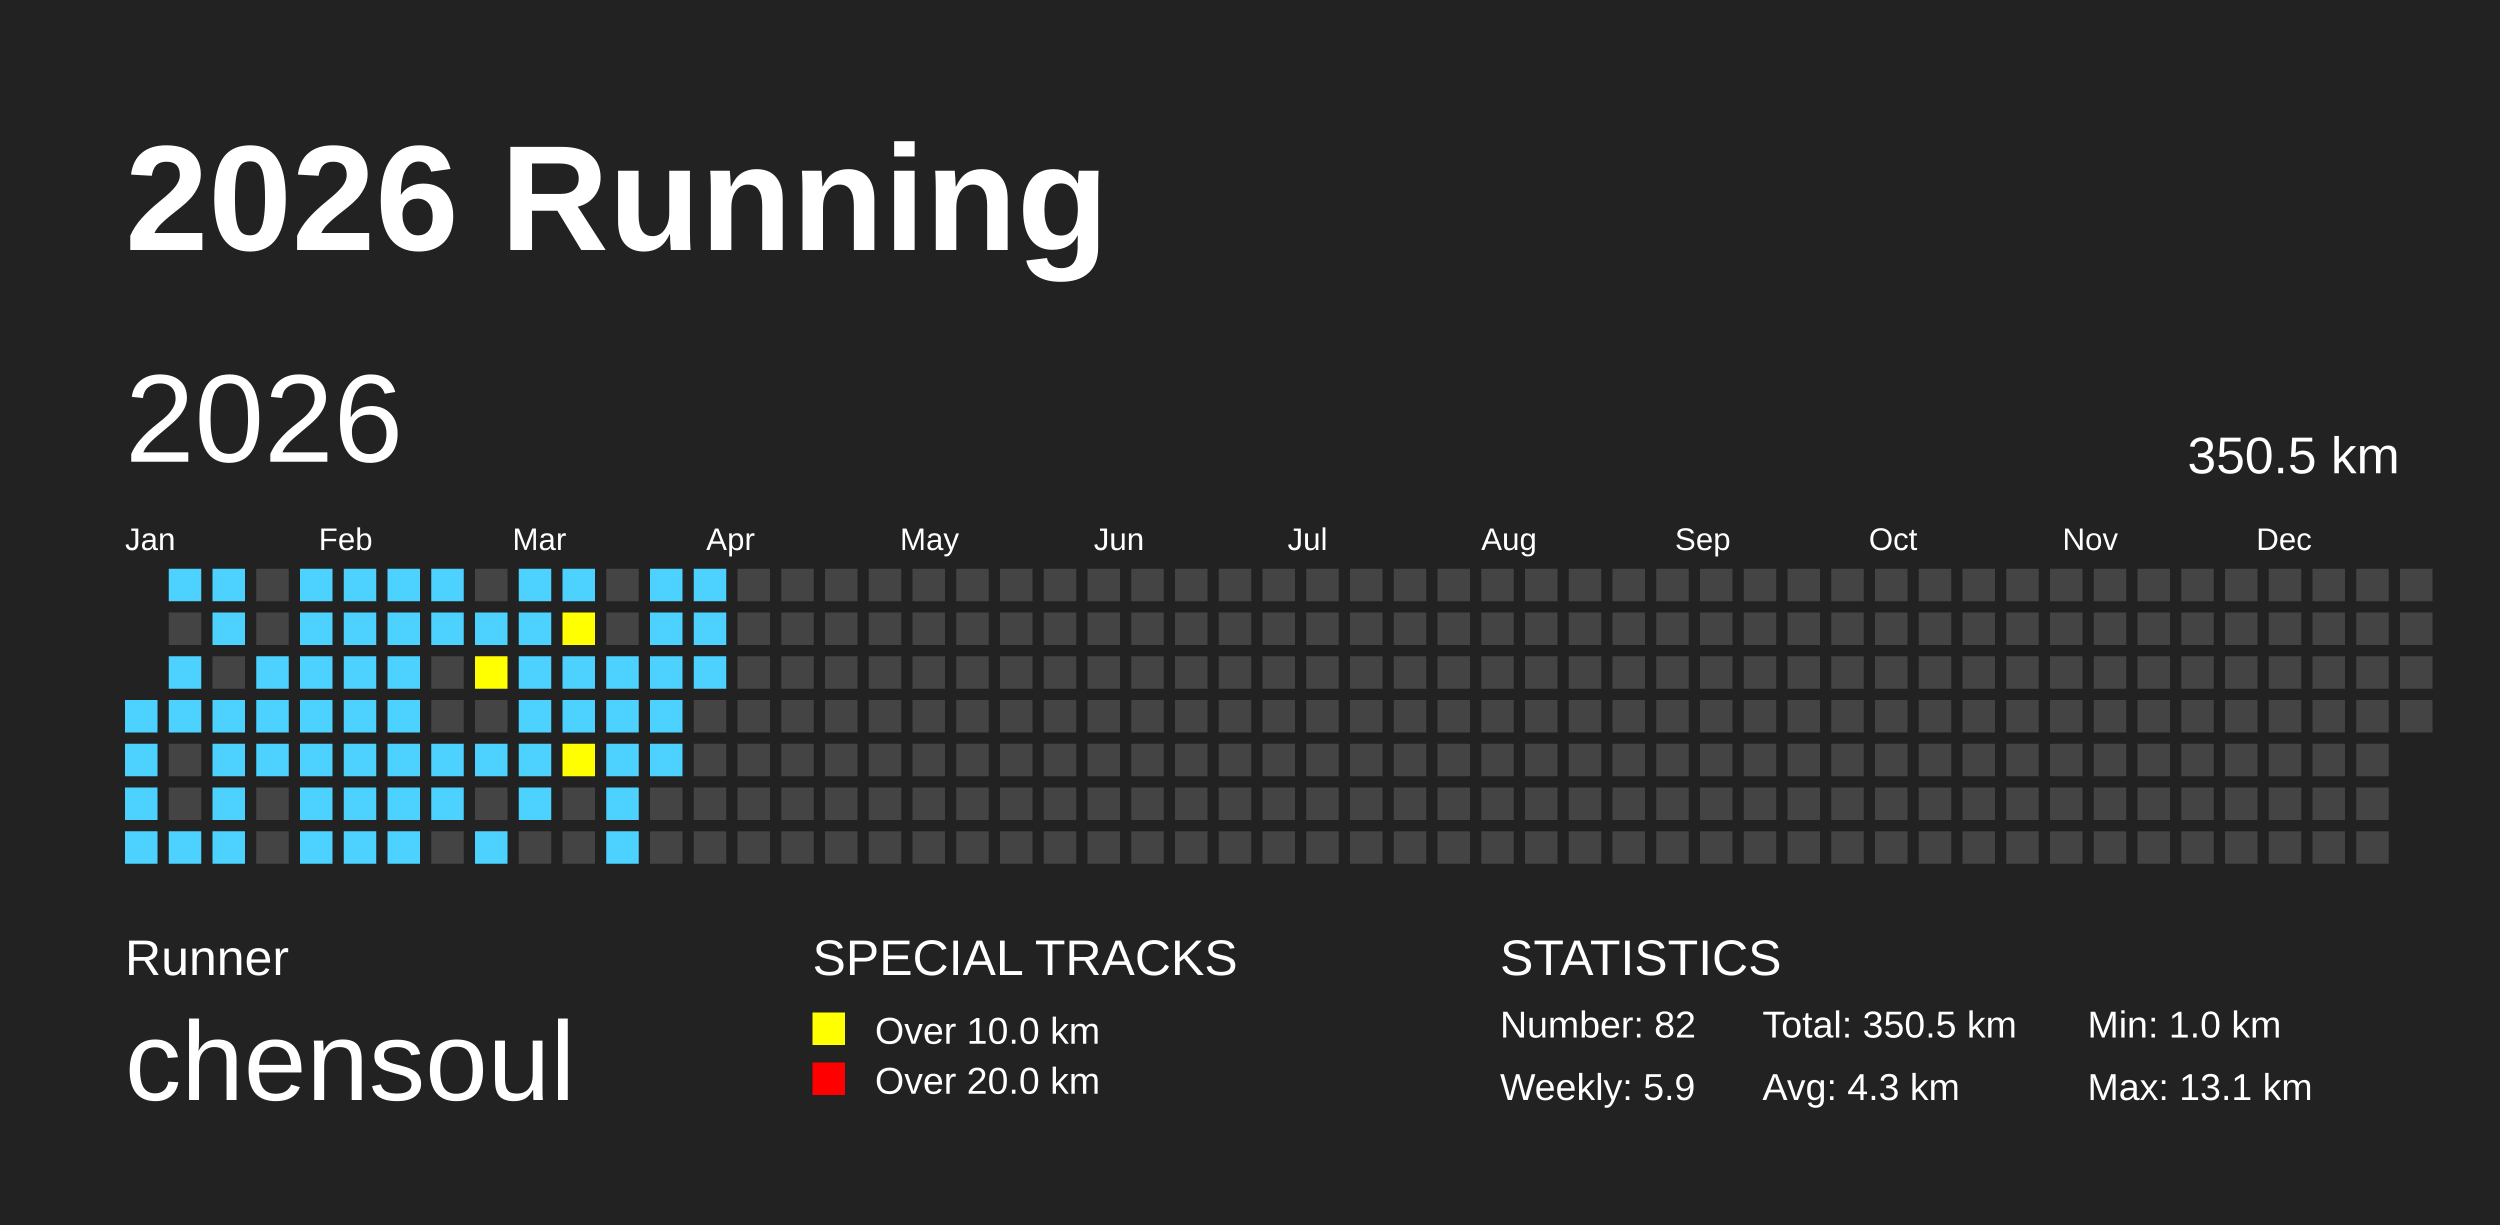
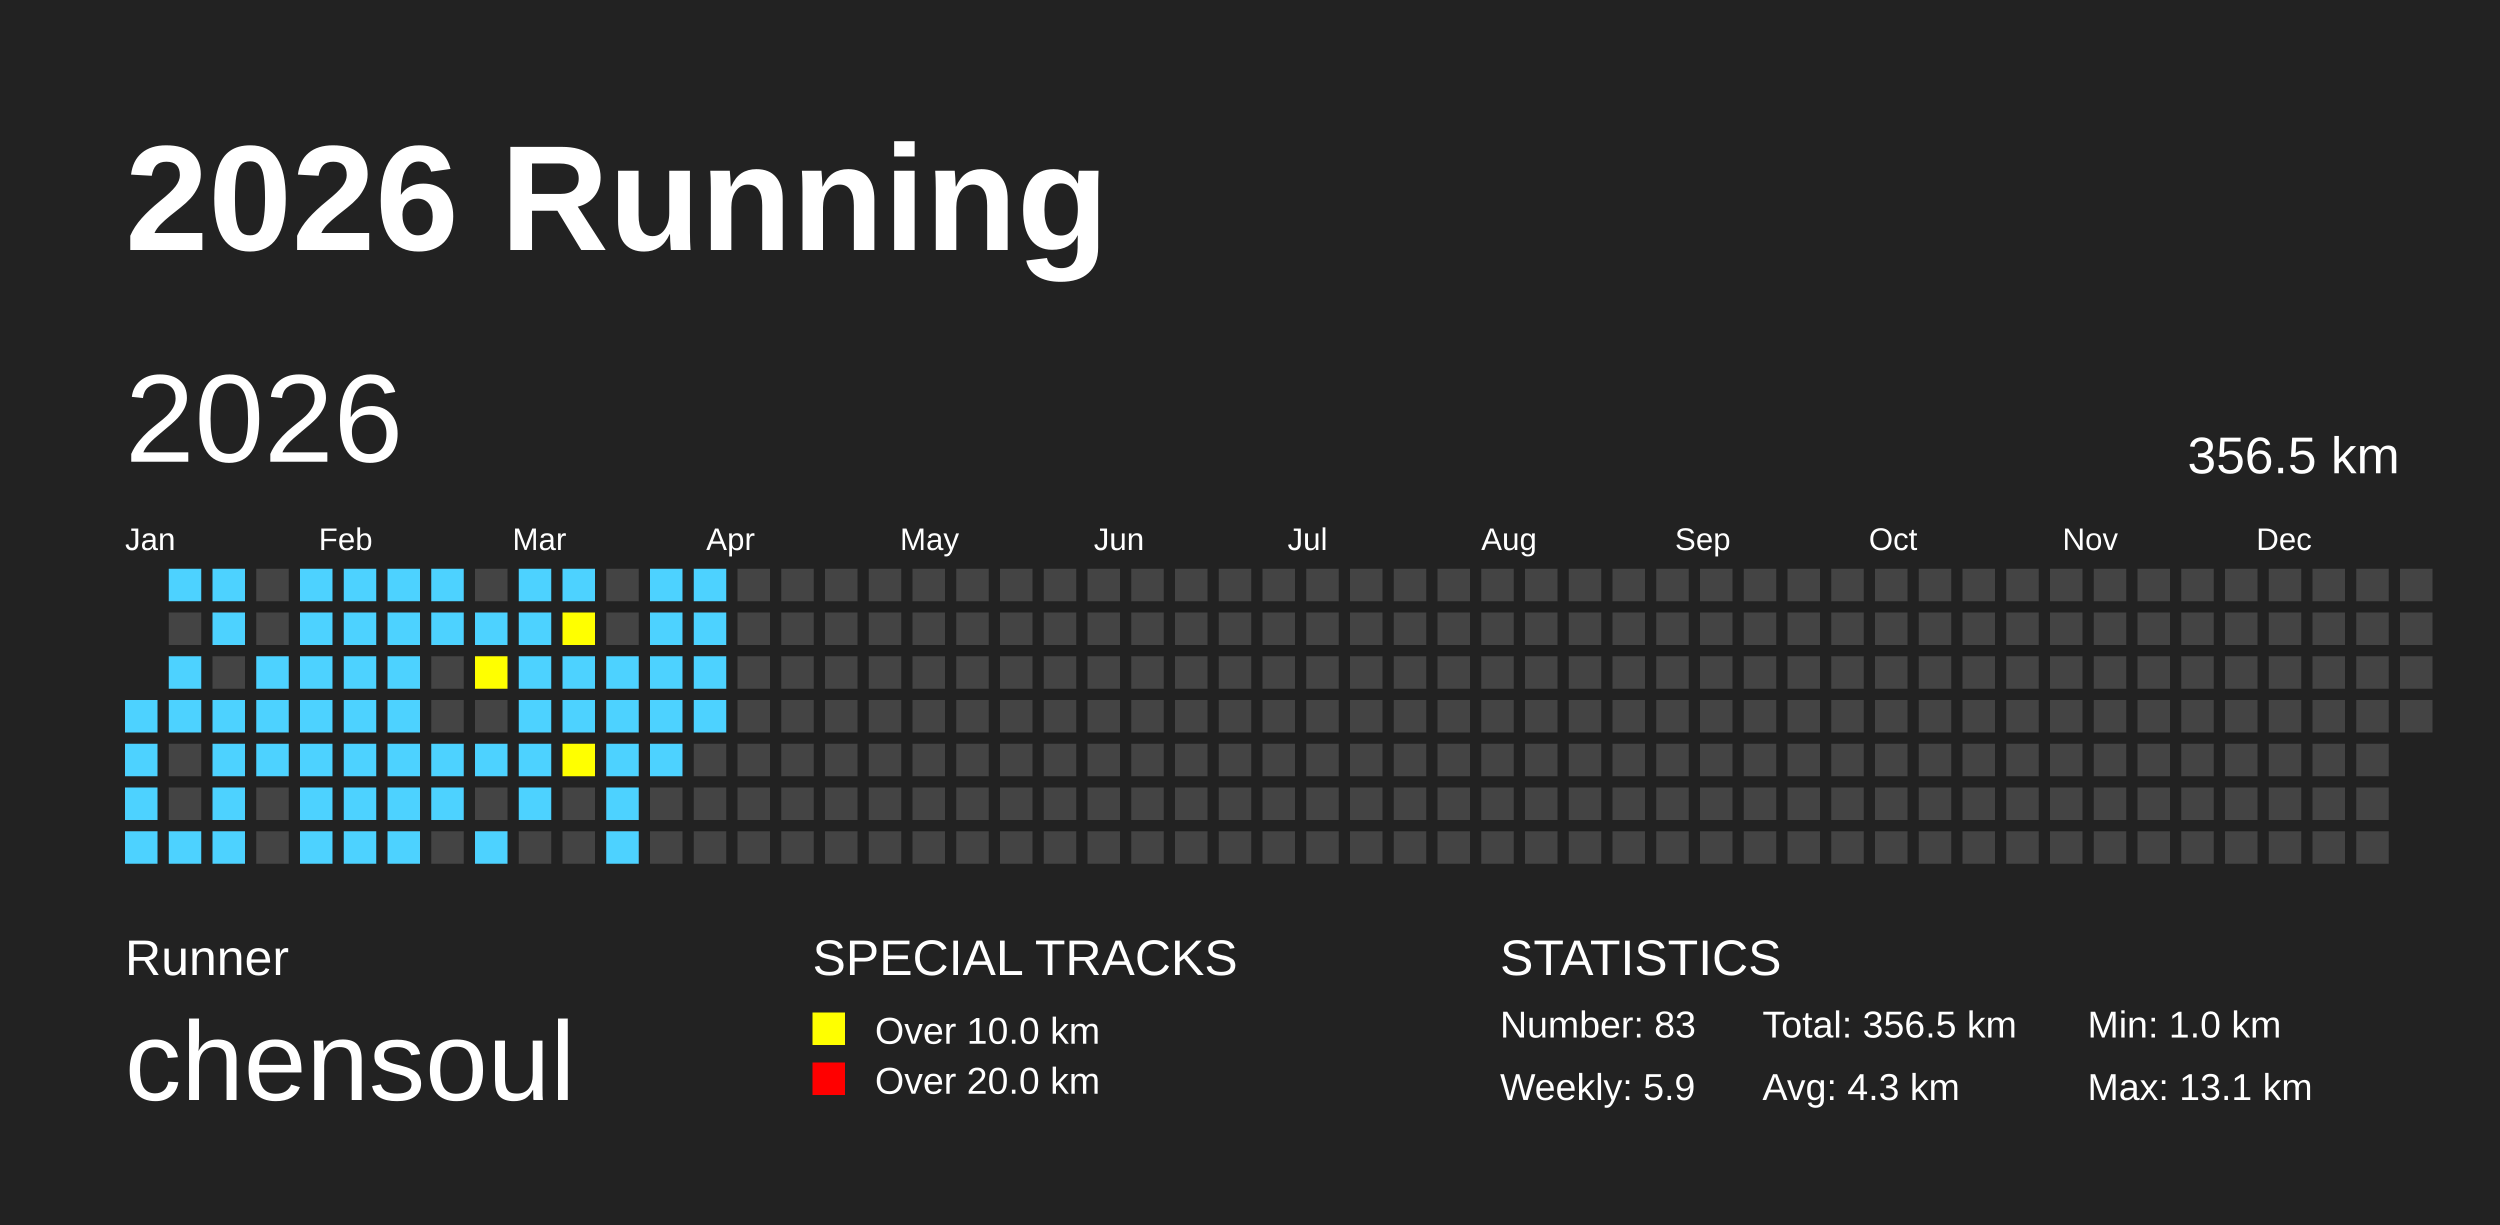
<svg xmlns="http://www.w3.org/2000/svg" baseProfile="full" height="98mm" version="1.1" viewBox="0,0,200,98" width="200mm">
  <defs />
  <rect fill="#222222" height="98" width="200" x="0" y="0" />
  <text fill="#FFFFFF" style="font-size:12px; font-family:Arial; font-weight:bold;" x="10" y="20">2026 Running</text>
  <text fill="#FFFFFF" style="font-size:4px; font-family:Arial" x="10" y="78">Runner</text>
  <text fill="#FFFFFF" style="font-size:9px; font-family:Arial" x="10" y="88">chensoul</text>
  <text fill="#FFFFFF" style="font-size:4px; font-family:Arial" x="65" y="78">SPECIAL TRACKS</text>
  <rect fill="yellow" height="2.6" width="2.6" x="65" y="81" />
  <text fill="#FFFFFF" style="font-size:3px; font-family:Arial" x="70" y="83.5">Over 10.0 km</text>
  <rect fill="red" height="2.6" width="2.6" x="65" y="85" />
  <text fill="#FFFFFF" style="font-size:3px; font-family:Arial" x="70" y="87.5">Over 20.0 km</text>
  <text fill="#FFFFFF" style="font-size:4px; font-family:Arial" x="120" y="78">STATISTICS</text>
-   <text fill="#FFFFFF" style="font-size:3px; font-family:Arial" x="120" y="83">Number: 82</text>
+   <text fill="#FFFFFF" style="font-size:3px; font-family:Arial" x="120" y="83">Number: 83</text>
  <text fill="#FFFFFF" style="font-size:3px; font-family:Arial" x="120" y="88">Weekly: 5.9</text>
-   <text fill="#FFFFFF" style="font-size:3px; font-family:Arial" x="141" y="83">Total: 350.5 km</text>
+   <text fill="#FFFFFF" style="font-size:3px; font-family:Arial" x="141" y="83">Total: 356.5 km</text>
  <text fill="#FFFFFF" style="font-size:3px; font-family:Arial" x="141" y="88">Avg: 4.3 km</text>
  <text fill="#FFFFFF" style="font-size:3px; font-family:Arial" x="167" y="83">Min: 1.0 km</text>
  <text fill="#FFFFFF" style="font-size:3px; font-family:Arial" x="167" y="88">Max: 13.1 km</text>
  <text dominant-baseline="hanging" fill="#FFFFFF" style="font-size:10.0px; font-family:Arial;" x="10" y="30">2026</text>
-   <text dominant-baseline="hanging" fill="#FFFFFF" style="font-size:4.125px; font-family:Arial;" x="175" y="35">350.5 km</text>
+   <text dominant-baseline="hanging" fill="#FFFFFF" style="font-size:4.125px; font-family:Arial;" x="175" y="35">356.5 km</text>
  <text fill="#FFFFFF" style="font-size:2.5px; font-family:Arial" x="10.0" y="44">Jan</text>
  <text fill="#FFFFFF" style="font-size:2.5px; font-family:Arial" x="25.5" y="44">Feb</text>
  <text fill="#FFFFFF" style="font-size:2.5px; font-family:Arial" x="41.0" y="44">Mar</text>
  <text fill="#FFFFFF" style="font-size:2.5px; font-family:Arial" x="56.5" y="44">Apr</text>
  <text fill="#FFFFFF" style="font-size:2.5px; font-family:Arial" x="72.0" y="44">May</text>
  <text fill="#FFFFFF" style="font-size:2.5px; font-family:Arial" x="87.5" y="44">Jun</text>
  <text fill="#FFFFFF" style="font-size:2.5px; font-family:Arial" x="103.0" y="44">Jul</text>
  <text fill="#FFFFFF" style="font-size:2.5px; font-family:Arial" x="118.5" y="44">Aug</text>
  <text fill="#FFFFFF" style="font-size:2.5px; font-family:Arial" x="134.0" y="44">Sep</text>
  <text fill="#FFFFFF" style="font-size:2.5px; font-family:Arial" x="149.5" y="44">Oct</text>
  <text fill="#FFFFFF" style="font-size:2.5px; font-family:Arial" x="165.0" y="44">Nov</text>
  <text fill="#FFFFFF" style="font-size:2.5px; font-family:Arial" x="180.5" y="44">Dec</text>
  <rect fill="#4DD2FF" height="2.6" width="2.6" x="10.0" y="56.0" />
  <rect fill="#4DD2FF" height="2.6" width="2.6" x="10.0" y="59.5" />
  <rect fill="#4DD2FF" height="2.6" width="2.6" x="10.0" y="63.0" />
  <rect fill="#4DD2FF" height="2.6" width="2.6" x="10.0" y="66.5" />
  <rect fill="#4DD2FF" height="2.6" width="2.6" x="13.5" y="45.5" />
  <rect fill="#444444" height="2.6" width="2.6" x="13.5" y="49.0" />
  <rect fill="#4DD2FF" height="2.6" width="2.6" x="13.5" y="52.5" />
  <rect fill="#4DD2FF" height="2.6" width="2.6" x="13.5" y="56.0" />
  <rect fill="#444444" height="2.6" width="2.6" x="13.5" y="59.5" />
  <rect fill="#444444" height="2.6" width="2.6" x="13.5" y="63.0" />
  <rect fill="#4DD2FF" height="2.6" width="2.6" x="13.5" y="66.5" />
  <rect fill="#4DD2FF" height="2.6" width="2.6" x="17.0" y="45.5" />
  <rect fill="#4DD2FF" height="2.6" width="2.6" x="17.0" y="49.0" />
  <rect fill="#444444" height="2.6" width="2.6" x="17.0" y="52.5" />
  <rect fill="#4DD2FF" height="2.6" width="2.6" x="17.0" y="56.0" />
  <rect fill="#4DD2FF" height="2.6" width="2.6" x="17.0" y="59.5" />
  <rect fill="#4DD2FF" height="2.6" width="2.6" x="17.0" y="63.0" />
  <rect fill="#4DD2FF" height="2.6" width="2.6" x="17.0" y="66.5" />
  <rect fill="#444444" height="2.6" width="2.6" x="20.5" y="45.5" />
  <rect fill="#444444" height="2.6" width="2.6" x="20.5" y="49.0" />
  <rect fill="#4DD2FF" height="2.6" width="2.6" x="20.5" y="52.5" />
  <rect fill="#4DD2FF" height="2.6" width="2.6" x="20.5" y="56.0" />
  <rect fill="#4DD2FF" height="2.6" width="2.6" x="20.5" y="59.5" />
  <rect fill="#444444" height="2.6" width="2.6" x="20.5" y="63.0" />
  <rect fill="#444444" height="2.6" width="2.6" x="20.5" y="66.5" />
  <rect fill="#4DD2FF" height="2.6" width="2.6" x="24.0" y="45.5" />
  <rect fill="#4DD2FF" height="2.6" width="2.6" x="24.0" y="49.0" />
  <rect fill="#4DD2FF" height="2.6" width="2.6" x="24.0" y="52.5" />
  <rect fill="#4DD2FF" height="2.6" width="2.6" x="24.0" y="56.0" />
  <rect fill="#4DD2FF" height="2.6" width="2.6" x="24.0" y="59.5" />
  <rect fill="#4DD2FF" height="2.6" width="2.6" x="24.0" y="63.0" />
  <rect fill="#4DD2FF" height="2.6" width="2.6" x="24.0" y="66.5" />
  <rect fill="#4DD2FF" height="2.6" width="2.6" x="27.5" y="45.5" />
  <rect fill="#4DD2FF" height="2.6" width="2.6" x="27.5" y="49.0" />
  <rect fill="#4DD2FF" height="2.6" width="2.6" x="27.5" y="52.5" />
  <rect fill="#4DD2FF" height="2.6" width="2.6" x="27.5" y="56.0" />
  <rect fill="#4DD2FF" height="2.6" width="2.6" x="27.5" y="59.5" />
  <rect fill="#4DD2FF" height="2.6" width="2.6" x="27.5" y="63.0" />
  <rect fill="#4DD2FF" height="2.6" width="2.6" x="27.5" y="66.5" />
  <rect fill="#4DD2FF" height="2.6" width="2.6" x="31.0" y="45.5" />
  <rect fill="#4DD2FF" height="2.6" width="2.6" x="31.0" y="49.0" />
  <rect fill="#4DD2FF" height="2.6" width="2.6" x="31.0" y="52.5" />
  <rect fill="#4DD2FF" height="2.6" width="2.6" x="31.0" y="56.0" />
  <rect fill="#4DD2FF" height="2.6" width="2.6" x="31.0" y="59.5" />
  <rect fill="#4DD2FF" height="2.6" width="2.6" x="31.0" y="63.0" />
  <rect fill="#4DD2FF" height="2.6" width="2.6" x="31.0" y="66.5" />
  <rect fill="#4DD2FF" height="2.6" width="2.6" x="34.5" y="45.5" />
  <rect fill="#4DD2FF" height="2.6" width="2.6" x="34.5" y="49.0" />
  <rect fill="#444444" height="2.6" width="2.6" x="34.5" y="52.5" />
  <rect fill="#444444" height="2.6" width="2.6" x="34.5" y="56.0" />
  <rect fill="#4DD2FF" height="2.6" width="2.6" x="34.5" y="59.5" />
  <rect fill="#4DD2FF" height="2.6" width="2.6" x="34.5" y="63.0" />
  <rect fill="#444444" height="2.6" width="2.6" x="34.5" y="66.5" />
  <rect fill="#444444" height="2.6" width="2.6" x="38.0" y="45.5" />
  <rect fill="#4DD2FF" height="2.6" width="2.6" x="38.0" y="49.0" />
  <rect fill="yellow" height="2.6" width="2.6" x="38.0" y="52.5" />
  <rect fill="#444444" height="2.6" width="2.6" x="38.0" y="56.0" />
  <rect fill="#4DD2FF" height="2.6" width="2.6" x="38.0" y="59.5" />
  <rect fill="#444444" height="2.6" width="2.6" x="38.0" y="63.0" />
  <rect fill="#4DD2FF" height="2.6" width="2.6" x="38.0" y="66.5" />
  <rect fill="#4DD2FF" height="2.6" width="2.6" x="41.5" y="45.5" />
  <rect fill="#4DD2FF" height="2.6" width="2.6" x="41.5" y="49.0" />
  <rect fill="#4DD2FF" height="2.6" width="2.6" x="41.5" y="52.5" />
  <rect fill="#4DD2FF" height="2.6" width="2.6" x="41.5" y="56.0" />
  <rect fill="#4DD2FF" height="2.6" width="2.6" x="41.5" y="59.5" />
  <rect fill="#4DD2FF" height="2.6" width="2.6" x="41.5" y="63.0" />
  <rect fill="#444444" height="2.6" width="2.6" x="41.5" y="66.5" />
  <rect fill="#4DD2FF" height="2.6" width="2.6" x="45.0" y="45.5" />
  <rect fill="yellow" height="2.6" width="2.6" x="45.0" y="49.0" />
  <rect fill="#4DD2FF" height="2.6" width="2.6" x="45.0" y="52.5" />
  <rect fill="#4DD2FF" height="2.6" width="2.6" x="45.0" y="56.0" />
  <rect fill="yellow" height="2.6" width="2.6" x="45.0" y="59.5" />
  <rect fill="#444444" height="2.6" width="2.6" x="45.0" y="63.0" />
  <rect fill="#444444" height="2.6" width="2.6" x="45.0" y="66.5" />
  <rect fill="#444444" height="2.6" width="2.6" x="48.5" y="45.5" />
  <rect fill="#444444" height="2.6" width="2.6" x="48.5" y="49.0" />
  <rect fill="#4DD2FF" height="2.6" width="2.6" x="48.5" y="52.5" />
  <rect fill="#4DD2FF" height="2.6" width="2.6" x="48.5" y="56.0" />
  <rect fill="#4DD2FF" height="2.6" width="2.6" x="48.5" y="59.5" />
  <rect fill="#4DD2FF" height="2.6" width="2.6" x="48.5" y="63.0" />
  <rect fill="#4DD2FF" height="2.6" width="2.6" x="48.5" y="66.5" />
  <rect fill="#4DD2FF" height="2.6" width="2.6" x="52.0" y="45.5" />
  <rect fill="#4DD2FF" height="2.6" width="2.6" x="52.0" y="49.0" />
  <rect fill="#4DD2FF" height="2.6" width="2.6" x="52.0" y="52.5" />
  <rect fill="#4DD2FF" height="2.6" width="2.6" x="52.0" y="56.0" />
  <rect fill="#4DD2FF" height="2.6" width="2.6" x="52.0" y="59.5" />
  <rect fill="#444444" height="2.6" width="2.6" x="52.0" y="63.0" />
  <rect fill="#444444" height="2.6" width="2.6" x="52.0" y="66.5" />
  <rect fill="#4DD2FF" height="2.6" width="2.6" x="55.5" y="45.5" />
  <rect fill="#4DD2FF" height="2.6" width="2.6" x="55.5" y="49.0" />
  <rect fill="#4DD2FF" height="2.6" width="2.6" x="55.5" y="52.5" />
-   <rect fill="#444444" height="2.6" width="2.6" x="55.5" y="56.0" />
+   <rect fill="#4DD2FF" height="2.6" width="2.6" x="55.5" y="56.0" />
  <rect fill="#444444" height="2.6" width="2.6" x="55.5" y="59.5" />
  <rect fill="#444444" height="2.6" width="2.6" x="55.5" y="63.0" />
  <rect fill="#444444" height="2.6" width="2.6" x="55.5" y="66.5" />
  <rect fill="#444444" height="2.6" width="2.6" x="59.0" y="45.5" />
  <rect fill="#444444" height="2.6" width="2.6" x="59.0" y="49.0" />
  <rect fill="#444444" height="2.6" width="2.6" x="59.0" y="52.5" />
  <rect fill="#444444" height="2.6" width="2.6" x="59.0" y="56.0" />
  <rect fill="#444444" height="2.6" width="2.6" x="59.0" y="59.5" />
  <rect fill="#444444" height="2.6" width="2.6" x="59.0" y="63.0" />
  <rect fill="#444444" height="2.6" width="2.6" x="59.0" y="66.5" />
  <rect fill="#444444" height="2.6" width="2.6" x="62.5" y="45.5" />
  <rect fill="#444444" height="2.6" width="2.6" x="62.5" y="49.0" />
  <rect fill="#444444" height="2.6" width="2.6" x="62.5" y="52.5" />
  <rect fill="#444444" height="2.6" width="2.6" x="62.5" y="56.0" />
  <rect fill="#444444" height="2.6" width="2.6" x="62.5" y="59.5" />
  <rect fill="#444444" height="2.6" width="2.6" x="62.5" y="63.0" />
  <rect fill="#444444" height="2.6" width="2.6" x="62.5" y="66.5" />
  <rect fill="#444444" height="2.6" width="2.6" x="66.0" y="45.5" />
  <rect fill="#444444" height="2.6" width="2.6" x="66.0" y="49.0" />
  <rect fill="#444444" height="2.6" width="2.6" x="66.0" y="52.5" />
  <rect fill="#444444" height="2.6" width="2.6" x="66.0" y="56.0" />
  <rect fill="#444444" height="2.6" width="2.6" x="66.0" y="59.5" />
  <rect fill="#444444" height="2.6" width="2.6" x="66.0" y="63.0" />
  <rect fill="#444444" height="2.6" width="2.6" x="66.0" y="66.5" />
  <rect fill="#444444" height="2.6" width="2.6" x="69.5" y="45.5" />
  <rect fill="#444444" height="2.6" width="2.6" x="69.5" y="49.0" />
  <rect fill="#444444" height="2.6" width="2.6" x="69.5" y="52.5" />
  <rect fill="#444444" height="2.6" width="2.6" x="69.5" y="56.0" />
  <rect fill="#444444" height="2.6" width="2.6" x="69.5" y="59.5" />
  <rect fill="#444444" height="2.6" width="2.6" x="69.5" y="63.0" />
  <rect fill="#444444" height="2.6" width="2.6" x="69.5" y="66.5" />
  <rect fill="#444444" height="2.6" width="2.6" x="73.0" y="45.5" />
  <rect fill="#444444" height="2.6" width="2.6" x="73.0" y="49.0" />
  <rect fill="#444444" height="2.6" width="2.6" x="73.0" y="52.5" />
  <rect fill="#444444" height="2.6" width="2.6" x="73.0" y="56.0" />
  <rect fill="#444444" height="2.6" width="2.6" x="73.0" y="59.5" />
  <rect fill="#444444" height="2.6" width="2.6" x="73.0" y="63.0" />
  <rect fill="#444444" height="2.6" width="2.6" x="73.0" y="66.5" />
  <rect fill="#444444" height="2.6" width="2.6" x="76.5" y="45.5" />
  <rect fill="#444444" height="2.6" width="2.6" x="76.5" y="49.0" />
  <rect fill="#444444" height="2.6" width="2.6" x="76.5" y="52.5" />
  <rect fill="#444444" height="2.6" width="2.6" x="76.5" y="56.0" />
  <rect fill="#444444" height="2.6" width="2.6" x="76.5" y="59.5" />
  <rect fill="#444444" height="2.6" width="2.6" x="76.5" y="63.0" />
  <rect fill="#444444" height="2.6" width="2.6" x="76.5" y="66.5" />
  <rect fill="#444444" height="2.6" width="2.6" x="80.0" y="45.5" />
  <rect fill="#444444" height="2.6" width="2.6" x="80.0" y="49.0" />
  <rect fill="#444444" height="2.6" width="2.6" x="80.0" y="52.5" />
  <rect fill="#444444" height="2.6" width="2.6" x="80.0" y="56.0" />
  <rect fill="#444444" height="2.6" width="2.6" x="80.0" y="59.5" />
  <rect fill="#444444" height="2.6" width="2.6" x="80.0" y="63.0" />
  <rect fill="#444444" height="2.6" width="2.6" x="80.0" y="66.5" />
  <rect fill="#444444" height="2.6" width="2.6" x="83.5" y="45.5" />
  <rect fill="#444444" height="2.6" width="2.6" x="83.5" y="49.0" />
  <rect fill="#444444" height="2.6" width="2.6" x="83.5" y="52.5" />
  <rect fill="#444444" height="2.6" width="2.6" x="83.5" y="56.0" />
  <rect fill="#444444" height="2.6" width="2.6" x="83.5" y="59.5" />
  <rect fill="#444444" height="2.6" width="2.6" x="83.5" y="63.0" />
  <rect fill="#444444" height="2.6" width="2.6" x="83.5" y="66.5" />
  <rect fill="#444444" height="2.6" width="2.6" x="87.0" y="45.5" />
  <rect fill="#444444" height="2.6" width="2.6" x="87.0" y="49.0" />
  <rect fill="#444444" height="2.6" width="2.6" x="87.0" y="52.5" />
  <rect fill="#444444" height="2.6" width="2.6" x="87.0" y="56.0" />
  <rect fill="#444444" height="2.6" width="2.6" x="87.0" y="59.5" />
  <rect fill="#444444" height="2.6" width="2.6" x="87.0" y="63.0" />
  <rect fill="#444444" height="2.6" width="2.6" x="87.0" y="66.5" />
  <rect fill="#444444" height="2.6" width="2.6" x="90.5" y="45.5" />
  <rect fill="#444444" height="2.6" width="2.6" x="90.5" y="49.0" />
  <rect fill="#444444" height="2.6" width="2.6" x="90.5" y="52.5" />
  <rect fill="#444444" height="2.6" width="2.6" x="90.5" y="56.0" />
  <rect fill="#444444" height="2.6" width="2.6" x="90.5" y="59.5" />
  <rect fill="#444444" height="2.6" width="2.6" x="90.5" y="63.0" />
  <rect fill="#444444" height="2.6" width="2.6" x="90.5" y="66.5" />
  <rect fill="#444444" height="2.6" width="2.6" x="94.0" y="45.5" />
  <rect fill="#444444" height="2.6" width="2.6" x="94.0" y="49.0" />
  <rect fill="#444444" height="2.6" width="2.6" x="94.0" y="52.5" />
  <rect fill="#444444" height="2.6" width="2.6" x="94.0" y="56.0" />
  <rect fill="#444444" height="2.6" width="2.6" x="94.0" y="59.5" />
  <rect fill="#444444" height="2.6" width="2.6" x="94.0" y="63.0" />
  <rect fill="#444444" height="2.6" width="2.6" x="94.0" y="66.5" />
  <rect fill="#444444" height="2.6" width="2.6" x="97.5" y="45.5" />
  <rect fill="#444444" height="2.6" width="2.6" x="97.5" y="49.0" />
  <rect fill="#444444" height="2.6" width="2.6" x="97.5" y="52.5" />
  <rect fill="#444444" height="2.6" width="2.6" x="97.5" y="56.0" />
  <rect fill="#444444" height="2.6" width="2.6" x="97.5" y="59.5" />
  <rect fill="#444444" height="2.6" width="2.6" x="97.5" y="63.0" />
  <rect fill="#444444" height="2.6" width="2.6" x="97.5" y="66.5" />
  <rect fill="#444444" height="2.6" width="2.6" x="101.0" y="45.5" />
  <rect fill="#444444" height="2.6" width="2.6" x="101.0" y="49.0" />
  <rect fill="#444444" height="2.6" width="2.6" x="101.0" y="52.5" />
  <rect fill="#444444" height="2.6" width="2.6" x="101.0" y="56.0" />
  <rect fill="#444444" height="2.6" width="2.6" x="101.0" y="59.5" />
  <rect fill="#444444" height="2.6" width="2.6" x="101.0" y="63.0" />
  <rect fill="#444444" height="2.6" width="2.6" x="101.0" y="66.5" />
  <rect fill="#444444" height="2.6" width="2.6" x="104.5" y="45.5" />
  <rect fill="#444444" height="2.6" width="2.6" x="104.5" y="49.0" />
  <rect fill="#444444" height="2.6" width="2.6" x="104.5" y="52.5" />
  <rect fill="#444444" height="2.6" width="2.6" x="104.5" y="56.0" />
  <rect fill="#444444" height="2.6" width="2.6" x="104.5" y="59.5" />
  <rect fill="#444444" height="2.6" width="2.6" x="104.5" y="63.0" />
  <rect fill="#444444" height="2.6" width="2.6" x="104.5" y="66.5" />
  <rect fill="#444444" height="2.6" width="2.6" x="108.0" y="45.5" />
  <rect fill="#444444" height="2.6" width="2.6" x="108.0" y="49.0" />
  <rect fill="#444444" height="2.6" width="2.6" x="108.0" y="52.5" />
  <rect fill="#444444" height="2.6" width="2.6" x="108.0" y="56.0" />
  <rect fill="#444444" height="2.6" width="2.6" x="108.0" y="59.5" />
  <rect fill="#444444" height="2.6" width="2.6" x="108.0" y="63.0" />
  <rect fill="#444444" height="2.6" width="2.6" x="108.0" y="66.5" />
  <rect fill="#444444" height="2.6" width="2.6" x="111.5" y="45.5" />
  <rect fill="#444444" height="2.6" width="2.6" x="111.5" y="49.0" />
  <rect fill="#444444" height="2.6" width="2.6" x="111.5" y="52.5" />
  <rect fill="#444444" height="2.6" width="2.6" x="111.5" y="56.0" />
  <rect fill="#444444" height="2.6" width="2.6" x="111.5" y="59.5" />
  <rect fill="#444444" height="2.6" width="2.6" x="111.5" y="63.0" />
  <rect fill="#444444" height="2.6" width="2.6" x="111.5" y="66.5" />
  <rect fill="#444444" height="2.6" width="2.6" x="115.0" y="45.5" />
  <rect fill="#444444" height="2.6" width="2.6" x="115.0" y="49.0" />
  <rect fill="#444444" height="2.6" width="2.6" x="115.0" y="52.5" />
  <rect fill="#444444" height="2.6" width="2.6" x="115.0" y="56.0" />
  <rect fill="#444444" height="2.6" width="2.6" x="115.0" y="59.5" />
  <rect fill="#444444" height="2.6" width="2.6" x="115.0" y="63.0" />
  <rect fill="#444444" height="2.6" width="2.6" x="115.0" y="66.5" />
  <rect fill="#444444" height="2.6" width="2.6" x="118.5" y="45.5" />
  <rect fill="#444444" height="2.6" width="2.6" x="118.5" y="49.0" />
  <rect fill="#444444" height="2.6" width="2.6" x="118.5" y="52.5" />
  <rect fill="#444444" height="2.6" width="2.6" x="118.5" y="56.0" />
  <rect fill="#444444" height="2.6" width="2.6" x="118.5" y="59.5" />
  <rect fill="#444444" height="2.6" width="2.6" x="118.5" y="63.0" />
  <rect fill="#444444" height="2.6" width="2.6" x="118.5" y="66.5" />
  <rect fill="#444444" height="2.6" width="2.6" x="122.0" y="45.5" />
  <rect fill="#444444" height="2.6" width="2.6" x="122.0" y="49.0" />
  <rect fill="#444444" height="2.6" width="2.6" x="122.0" y="52.5" />
  <rect fill="#444444" height="2.6" width="2.6" x="122.0" y="56.0" />
  <rect fill="#444444" height="2.6" width="2.6" x="122.0" y="59.5" />
  <rect fill="#444444" height="2.6" width="2.6" x="122.0" y="63.0" />
  <rect fill="#444444" height="2.6" width="2.6" x="122.0" y="66.5" />
  <rect fill="#444444" height="2.6" width="2.6" x="125.5" y="45.5" />
  <rect fill="#444444" height="2.6" width="2.6" x="125.5" y="49.0" />
  <rect fill="#444444" height="2.6" width="2.6" x="125.5" y="52.5" />
  <rect fill="#444444" height="2.6" width="2.6" x="125.5" y="56.0" />
  <rect fill="#444444" height="2.6" width="2.6" x="125.5" y="59.5" />
  <rect fill="#444444" height="2.6" width="2.6" x="125.5" y="63.0" />
  <rect fill="#444444" height="2.6" width="2.6" x="125.5" y="66.5" />
  <rect fill="#444444" height="2.6" width="2.6" x="129.0" y="45.5" />
  <rect fill="#444444" height="2.6" width="2.6" x="129.0" y="49.0" />
  <rect fill="#444444" height="2.6" width="2.6" x="129.0" y="52.5" />
  <rect fill="#444444" height="2.6" width="2.6" x="129.0" y="56.0" />
  <rect fill="#444444" height="2.6" width="2.6" x="129.0" y="59.5" />
  <rect fill="#444444" height="2.6" width="2.6" x="129.0" y="63.0" />
  <rect fill="#444444" height="2.6" width="2.6" x="129.0" y="66.5" />
  <rect fill="#444444" height="2.6" width="2.6" x="132.5" y="45.5" />
  <rect fill="#444444" height="2.6" width="2.6" x="132.5" y="49.0" />
  <rect fill="#444444" height="2.6" width="2.6" x="132.5" y="52.5" />
  <rect fill="#444444" height="2.6" width="2.6" x="132.5" y="56.0" />
  <rect fill="#444444" height="2.6" width="2.6" x="132.5" y="59.5" />
  <rect fill="#444444" height="2.6" width="2.6" x="132.5" y="63.0" />
  <rect fill="#444444" height="2.6" width="2.6" x="132.5" y="66.5" />
  <rect fill="#444444" height="2.6" width="2.6" x="136.0" y="45.5" />
  <rect fill="#444444" height="2.6" width="2.6" x="136.0" y="49.0" />
  <rect fill="#444444" height="2.6" width="2.6" x="136.0" y="52.5" />
  <rect fill="#444444" height="2.6" width="2.6" x="136.0" y="56.0" />
  <rect fill="#444444" height="2.6" width="2.6" x="136.0" y="59.5" />
  <rect fill="#444444" height="2.6" width="2.6" x="136.0" y="63.0" />
  <rect fill="#444444" height="2.6" width="2.6" x="136.0" y="66.5" />
  <rect fill="#444444" height="2.6" width="2.6" x="139.5" y="45.5" />
  <rect fill="#444444" height="2.6" width="2.6" x="139.5" y="49.0" />
  <rect fill="#444444" height="2.6" width="2.6" x="139.5" y="52.5" />
  <rect fill="#444444" height="2.6" width="2.6" x="139.5" y="56.0" />
  <rect fill="#444444" height="2.6" width="2.6" x="139.5" y="59.5" />
  <rect fill="#444444" height="2.6" width="2.6" x="139.5" y="63.0" />
  <rect fill="#444444" height="2.6" width="2.6" x="139.5" y="66.5" />
  <rect fill="#444444" height="2.6" width="2.6" x="143.0" y="45.5" />
  <rect fill="#444444" height="2.6" width="2.6" x="143.0" y="49.0" />
  <rect fill="#444444" height="2.6" width="2.6" x="143.0" y="52.5" />
  <rect fill="#444444" height="2.6" width="2.6" x="143.0" y="56.0" />
  <rect fill="#444444" height="2.6" width="2.6" x="143.0" y="59.5" />
  <rect fill="#444444" height="2.6" width="2.6" x="143.0" y="63.0" />
  <rect fill="#444444" height="2.6" width="2.6" x="143.0" y="66.5" />
  <rect fill="#444444" height="2.6" width="2.6" x="146.5" y="45.5" />
  <rect fill="#444444" height="2.6" width="2.6" x="146.5" y="49.0" />
  <rect fill="#444444" height="2.6" width="2.6" x="146.5" y="52.5" />
  <rect fill="#444444" height="2.6" width="2.6" x="146.5" y="56.0" />
  <rect fill="#444444" height="2.6" width="2.6" x="146.5" y="59.5" />
  <rect fill="#444444" height="2.6" width="2.6" x="146.5" y="63.0" />
  <rect fill="#444444" height="2.6" width="2.6" x="146.5" y="66.5" />
  <rect fill="#444444" height="2.6" width="2.6" x="150.0" y="45.5" />
  <rect fill="#444444" height="2.6" width="2.6" x="150.0" y="49.0" />
  <rect fill="#444444" height="2.6" width="2.6" x="150.0" y="52.5" />
  <rect fill="#444444" height="2.6" width="2.6" x="150.0" y="56.0" />
  <rect fill="#444444" height="2.6" width="2.6" x="150.0" y="59.5" />
  <rect fill="#444444" height="2.6" width="2.6" x="150.0" y="63.0" />
  <rect fill="#444444" height="2.6" width="2.6" x="150.0" y="66.5" />
  <rect fill="#444444" height="2.6" width="2.6" x="153.5" y="45.5" />
  <rect fill="#444444" height="2.6" width="2.6" x="153.5" y="49.0" />
  <rect fill="#444444" height="2.6" width="2.6" x="153.5" y="52.5" />
  <rect fill="#444444" height="2.6" width="2.6" x="153.5" y="56.0" />
  <rect fill="#444444" height="2.6" width="2.6" x="153.5" y="59.5" />
  <rect fill="#444444" height="2.6" width="2.6" x="153.5" y="63.0" />
  <rect fill="#444444" height="2.6" width="2.6" x="153.5" y="66.5" />
  <rect fill="#444444" height="2.6" width="2.6" x="157.0" y="45.5" />
  <rect fill="#444444" height="2.6" width="2.6" x="157.0" y="49.0" />
  <rect fill="#444444" height="2.6" width="2.6" x="157.0" y="52.5" />
  <rect fill="#444444" height="2.6" width="2.6" x="157.0" y="56.0" />
  <rect fill="#444444" height="2.6" width="2.6" x="157.0" y="59.5" />
  <rect fill="#444444" height="2.6" width="2.6" x="157.0" y="63.0" />
  <rect fill="#444444" height="2.6" width="2.6" x="157.0" y="66.5" />
  <rect fill="#444444" height="2.6" width="2.6" x="160.5" y="45.5" />
  <rect fill="#444444" height="2.6" width="2.6" x="160.5" y="49.0" />
  <rect fill="#444444" height="2.6" width="2.6" x="160.5" y="52.5" />
  <rect fill="#444444" height="2.6" width="2.6" x="160.5" y="56.0" />
  <rect fill="#444444" height="2.6" width="2.6" x="160.5" y="59.5" />
  <rect fill="#444444" height="2.6" width="2.6" x="160.5" y="63.0" />
  <rect fill="#444444" height="2.6" width="2.6" x="160.5" y="66.5" />
  <rect fill="#444444" height="2.6" width="2.6" x="164.0" y="45.5" />
  <rect fill="#444444" height="2.6" width="2.6" x="164.0" y="49.0" />
  <rect fill="#444444" height="2.6" width="2.6" x="164.0" y="52.5" />
  <rect fill="#444444" height="2.6" width="2.6" x="164.0" y="56.0" />
  <rect fill="#444444" height="2.6" width="2.6" x="164.0" y="59.5" />
  <rect fill="#444444" height="2.6" width="2.6" x="164.0" y="63.0" />
  <rect fill="#444444" height="2.6" width="2.6" x="164.0" y="66.5" />
  <rect fill="#444444" height="2.6" width="2.6" x="167.5" y="45.5" />
  <rect fill="#444444" height="2.6" width="2.6" x="167.5" y="49.0" />
  <rect fill="#444444" height="2.6" width="2.6" x="167.5" y="52.5" />
  <rect fill="#444444" height="2.6" width="2.6" x="167.5" y="56.0" />
  <rect fill="#444444" height="2.6" width="2.6" x="167.5" y="59.5" />
  <rect fill="#444444" height="2.6" width="2.6" x="167.5" y="63.0" />
  <rect fill="#444444" height="2.6" width="2.6" x="167.5" y="66.5" />
  <rect fill="#444444" height="2.6" width="2.6" x="171.0" y="45.5" />
  <rect fill="#444444" height="2.6" width="2.6" x="171.0" y="49.0" />
  <rect fill="#444444" height="2.6" width="2.6" x="171.0" y="52.5" />
  <rect fill="#444444" height="2.6" width="2.6" x="171.0" y="56.0" />
  <rect fill="#444444" height="2.6" width="2.6" x="171.0" y="59.5" />
  <rect fill="#444444" height="2.6" width="2.6" x="171.0" y="63.0" />
  <rect fill="#444444" height="2.6" width="2.6" x="171.0" y="66.5" />
  <rect fill="#444444" height="2.6" width="2.6" x="174.5" y="45.5" />
  <rect fill="#444444" height="2.6" width="2.6" x="174.5" y="49.0" />
  <rect fill="#444444" height="2.6" width="2.6" x="174.5" y="52.5" />
  <rect fill="#444444" height="2.6" width="2.6" x="174.5" y="56.0" />
  <rect fill="#444444" height="2.6" width="2.6" x="174.5" y="59.5" />
  <rect fill="#444444" height="2.6" width="2.6" x="174.5" y="63.0" />
  <rect fill="#444444" height="2.6" width="2.6" x="174.5" y="66.5" />
  <rect fill="#444444" height="2.6" width="2.6" x="178.0" y="45.5" />
  <rect fill="#444444" height="2.6" width="2.6" x="178.0" y="49.0" />
  <rect fill="#444444" height="2.6" width="2.6" x="178.0" y="52.5" />
  <rect fill="#444444" height="2.6" width="2.6" x="178.0" y="56.0" />
  <rect fill="#444444" height="2.6" width="2.6" x="178.0" y="59.5" />
  <rect fill="#444444" height="2.6" width="2.6" x="178.0" y="63.0" />
  <rect fill="#444444" height="2.6" width="2.6" x="178.0" y="66.5" />
  <rect fill="#444444" height="2.6" width="2.6" x="181.5" y="45.5" />
  <rect fill="#444444" height="2.6" width="2.6" x="181.5" y="49.0" />
  <rect fill="#444444" height="2.6" width="2.6" x="181.5" y="52.5" />
  <rect fill="#444444" height="2.6" width="2.6" x="181.5" y="56.0" />
  <rect fill="#444444" height="2.6" width="2.6" x="181.5" y="59.5" />
  <rect fill="#444444" height="2.6" width="2.6" x="181.5" y="63.0" />
  <rect fill="#444444" height="2.6" width="2.6" x="181.5" y="66.5" />
  <rect fill="#444444" height="2.6" width="2.6" x="185.0" y="45.5" />
  <rect fill="#444444" height="2.6" width="2.6" x="185.0" y="49.0" />
  <rect fill="#444444" height="2.6" width="2.6" x="185.0" y="52.5" />
  <rect fill="#444444" height="2.6" width="2.6" x="185.0" y="56.0" />
  <rect fill="#444444" height="2.6" width="2.6" x="185.0" y="59.5" />
  <rect fill="#444444" height="2.6" width="2.6" x="185.0" y="63.0" />
  <rect fill="#444444" height="2.6" width="2.6" x="185.0" y="66.5" />
  <rect fill="#444444" height="2.6" width="2.6" x="188.5" y="45.5" />
  <rect fill="#444444" height="2.6" width="2.6" x="188.5" y="49.0" />
  <rect fill="#444444" height="2.6" width="2.6" x="188.5" y="52.5" />
  <rect fill="#444444" height="2.6" width="2.6" x="188.5" y="56.0" />
  <rect fill="#444444" height="2.6" width="2.6" x="188.5" y="59.5" />
  <rect fill="#444444" height="2.6" width="2.6" x="188.5" y="63.0" />
  <rect fill="#444444" height="2.6" width="2.6" x="188.5" y="66.5" />
  <rect fill="#444444" height="2.6" width="2.6" x="192.0" y="45.5" />
  <rect fill="#444444" height="2.6" width="2.6" x="192.0" y="49.0" />
  <rect fill="#444444" height="2.6" width="2.6" x="192.0" y="52.5" />
  <rect fill="#444444" height="2.6" width="2.6" x="192.0" y="56.0" />
</svg>
